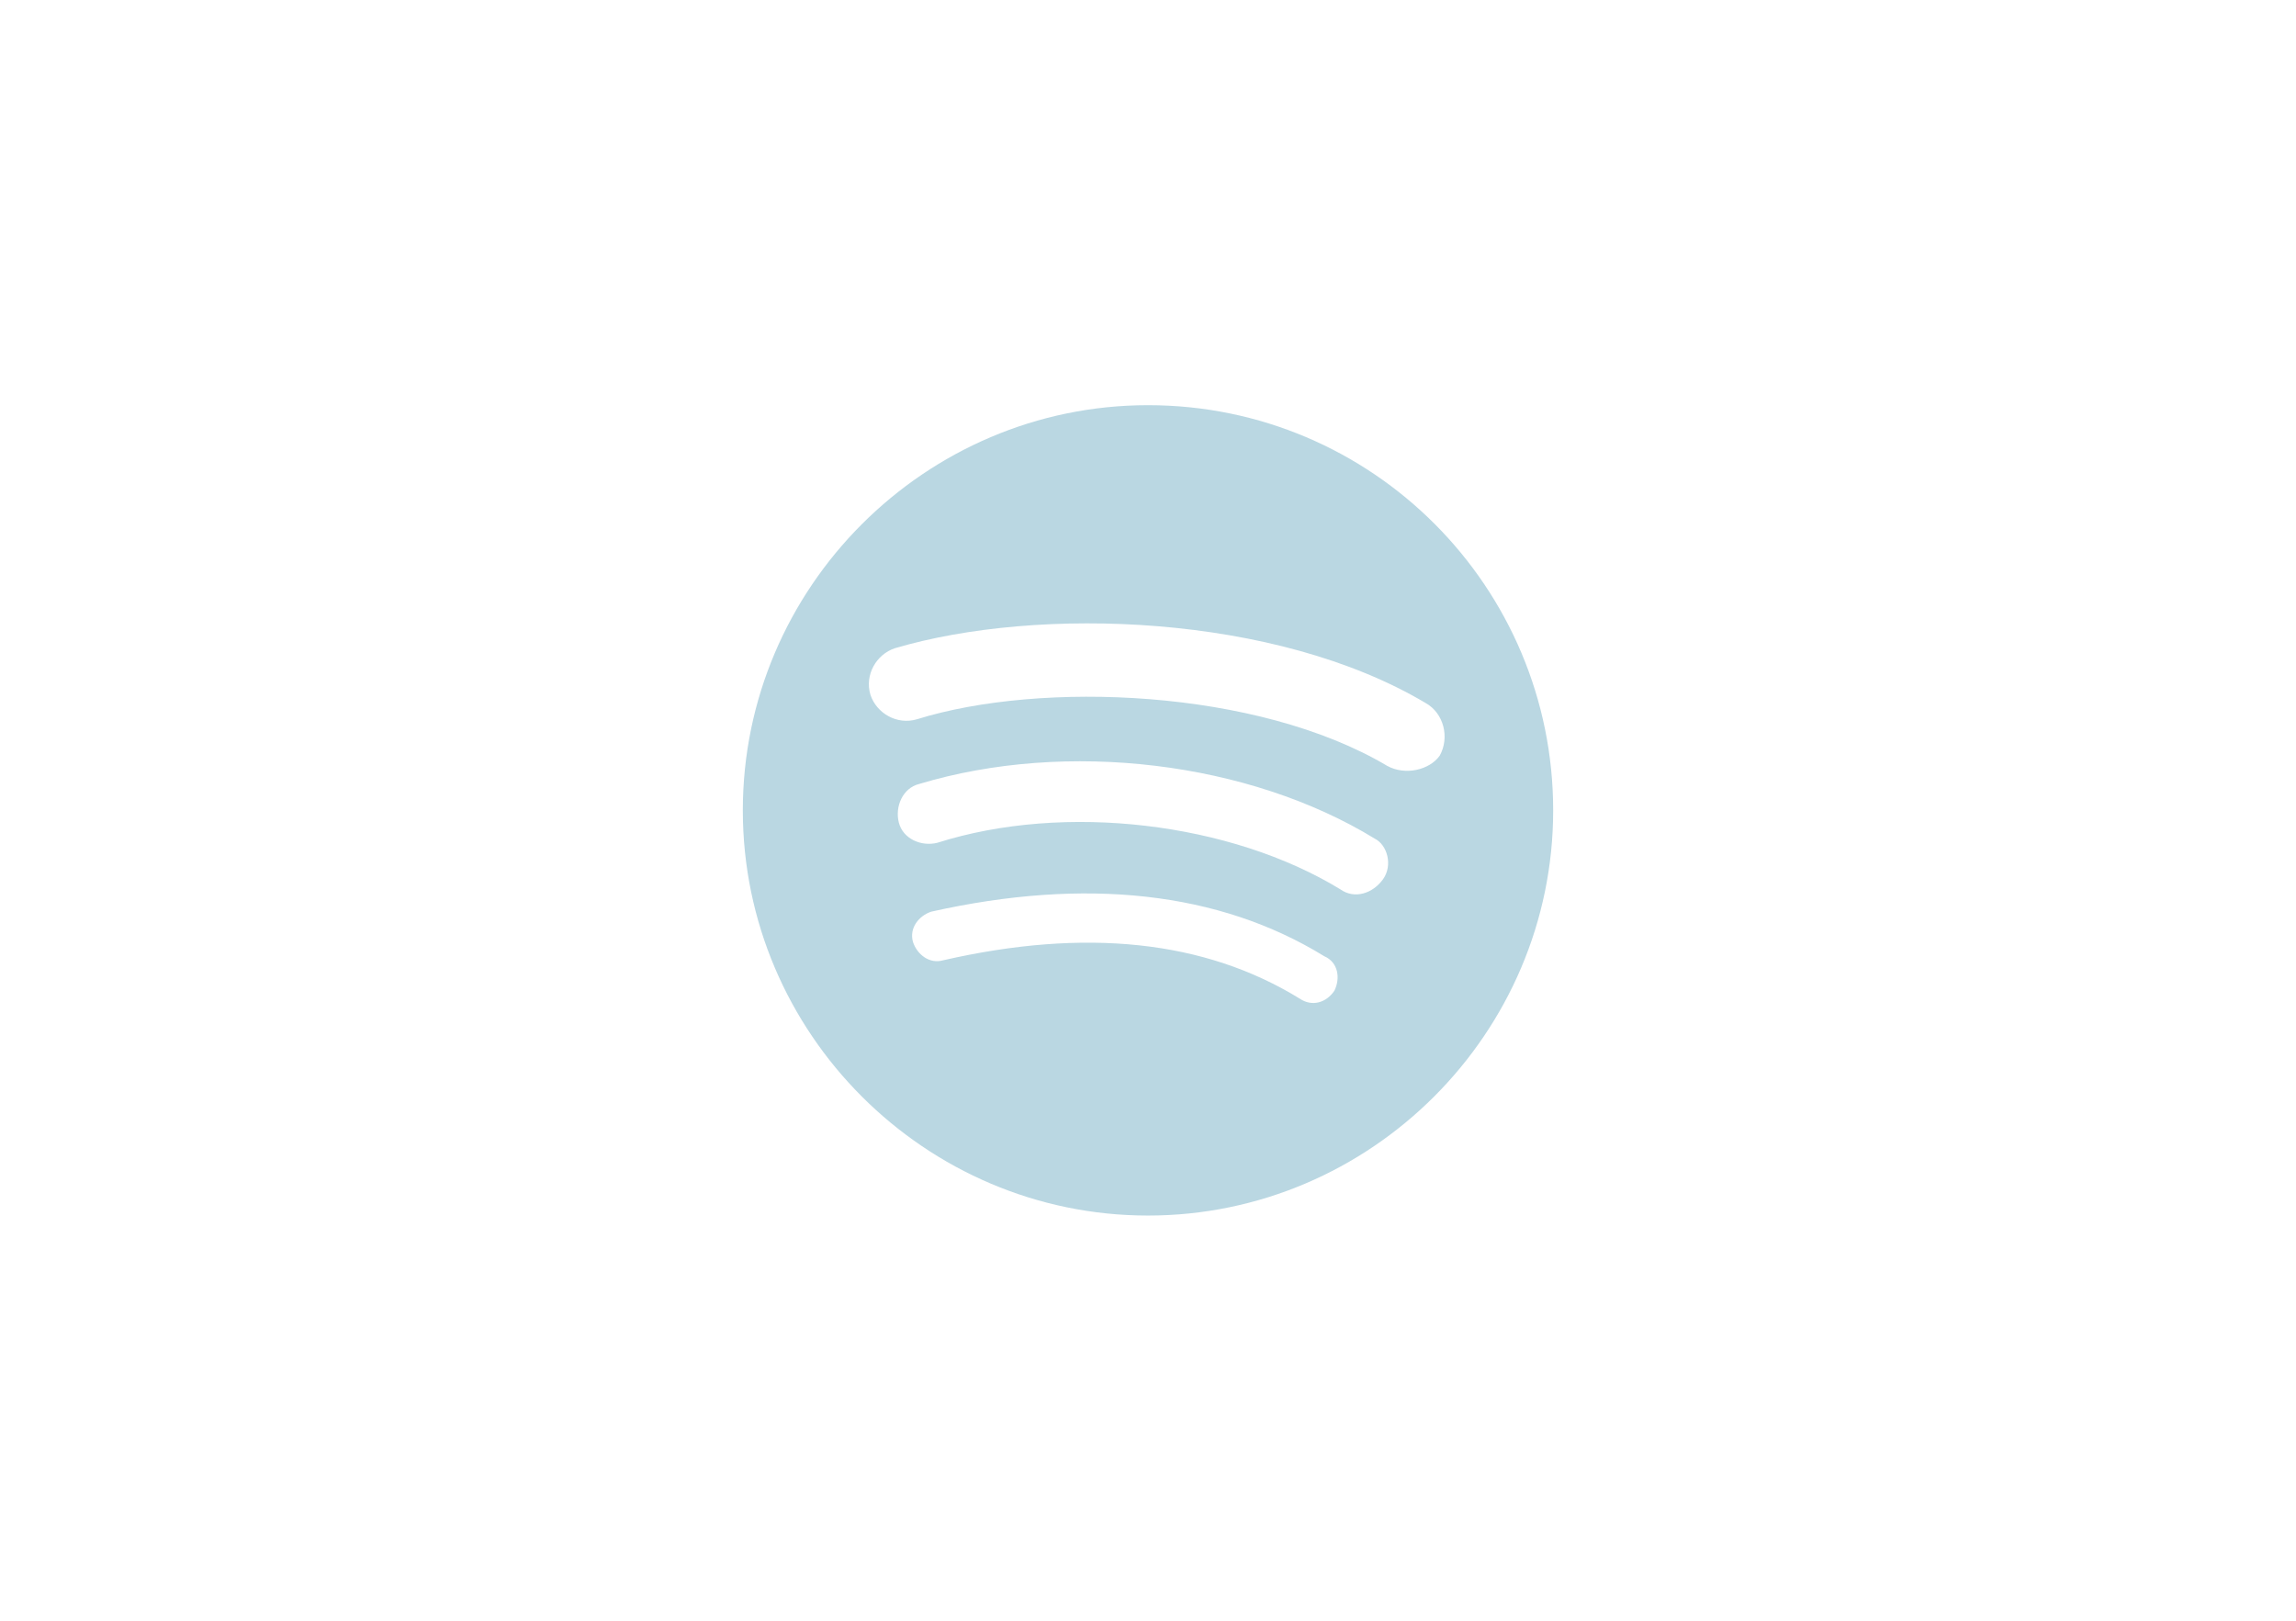
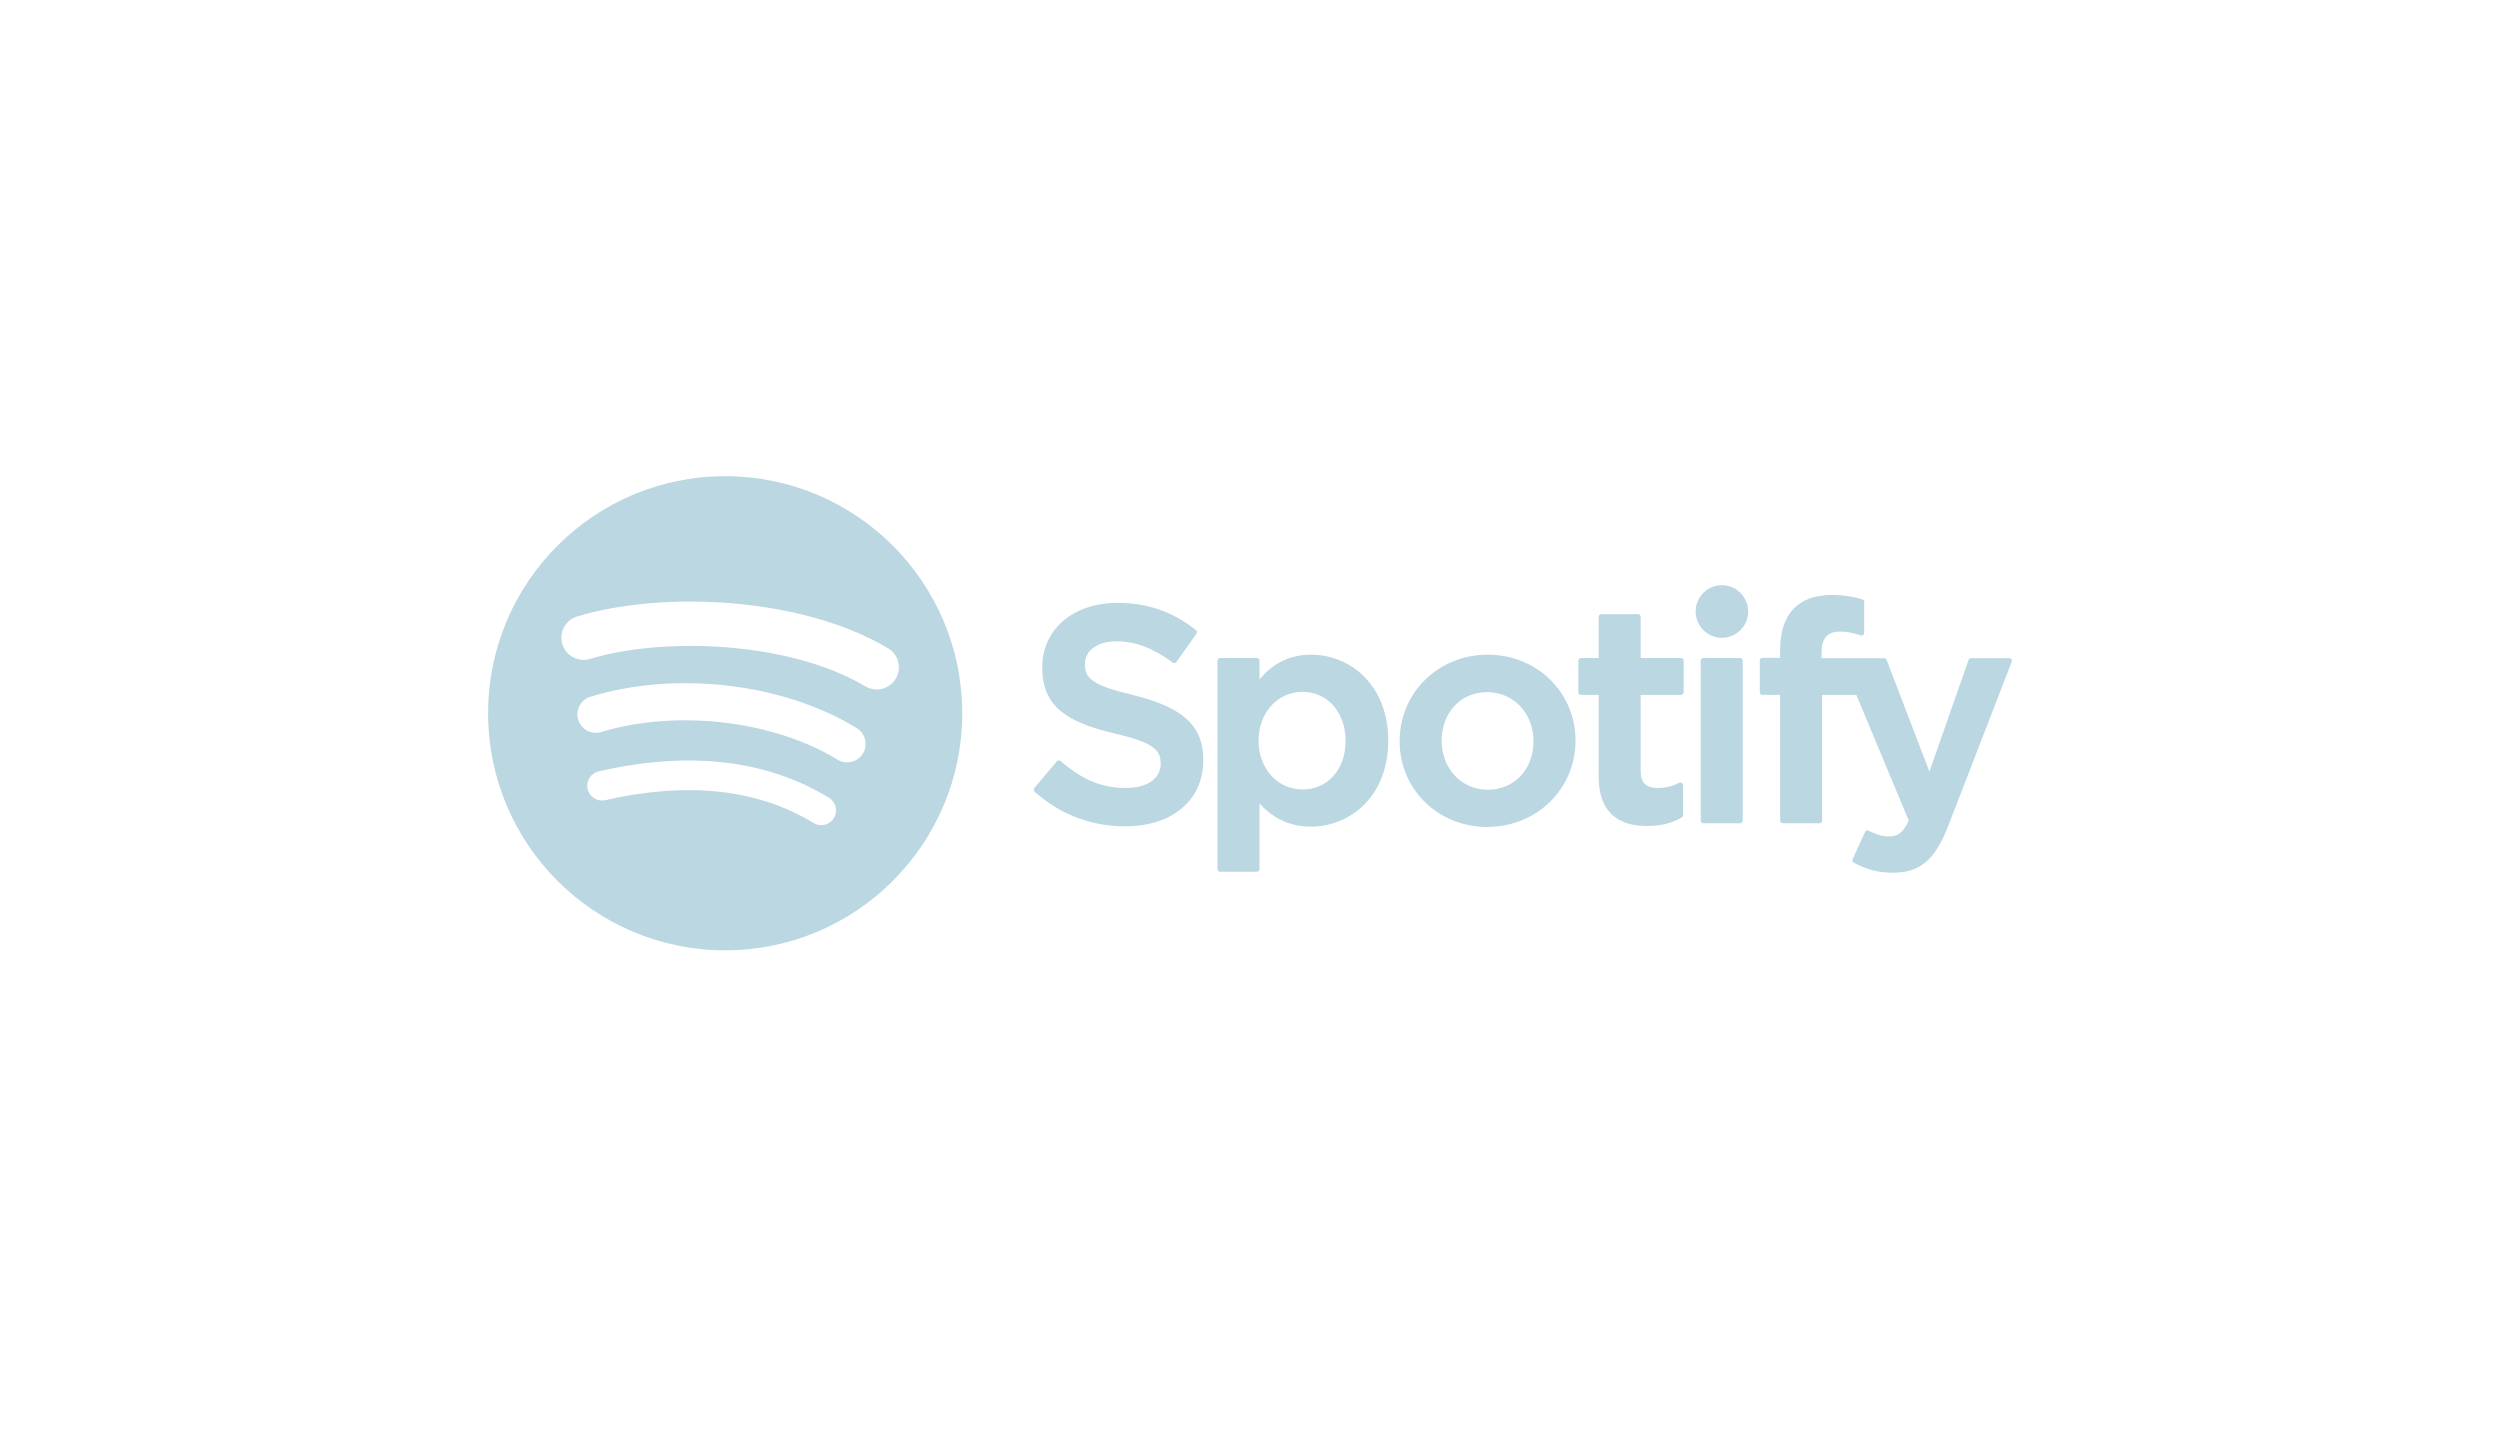
- <svg xmlns="http://www.w3.org/2000/svg" width="340" height="240" viewBox="0 0 340 240" fill="none">
-   <path transform="translate(110.0 60.0) scale(5.0)" d="M12 0C5.4 0 0 5.4 0 12s5.4 12 12 12 12-5.4 12-12S18.66 0 12 0zm5.521 17.34c-.24.359-.66.48-1.021.24-2.82-1.74-6.36-2.101-10.561-1.141-.418.122-.779-.179-.899-.539-.12-.421.18-.78.54-.9 4.56-1.021 8.52-.6 11.64 1.32.42.18.479.659.301 1.02zm1.44-3.3c-.301.42-.841.6-1.262.3-3.239-1.98-8.159-2.58-11.939-1.38-.479.12-1.02-.12-1.14-.6-.12-.48.12-1.021.6-1.141C9.6 9.9 15 10.561 18.72 12.84c.361.181.54.78.241 1.2zm.12-3.36C15.24 8.4 8.82 8.16 5.16 9.301c-.6.179-1.2-.181-1.38-.721-.18-.601.18-1.2.72-1.381 4.26-1.26 11.28-1.02 15.721 1.621.539.3.719 1.02.419 1.56-.299.421-1.02.599-1.559.3z" fill="#BAD7E2" />
+ <svg xmlns="http://www.w3.org/2000/svg" width="420" height="240" viewBox="0 0 420 240" fill="none">
+   <g transform="translate(82.00 80.00) scale(0.5)" fill="#BAD7E2">
+     <path fill="#BAD7E2" d="M79.655 0C35.664 0 0 35.663 0 79.654c0 43.993 35.664 79.653 79.655 79.653c43.996 0 79.656-35.66 79.656-79.653c0-43.988-35.66-79.65-79.657-79.65zm36.53 114.884a4.963 4.963 0 0 1-6.83 1.646c-18.702-11.424-42.246-14.011-69.973-7.676a4.967 4.967 0 0 1-5.944-3.738a4.96 4.96 0 0 1 3.734-5.945c30.343-6.933 56.37-3.948 77.367 8.884a4.965 4.965 0 0 1 1.645 6.83m9.75-21.689c-1.799 2.922-5.622 3.845-8.543 2.047c-21.41-13.16-54.049-16.972-79.374-9.284a6.22 6.22 0 0 1-7.75-4.138a6.22 6.22 0 0 1 4.141-7.745c28.929-8.778 64.892-4.526 89.48 10.583c2.92 1.798 3.843 5.622 2.045 8.538m.836-22.585C101.1 55.362 58.742 53.96 34.231 61.4c-3.936 1.194-8.098-1.028-9.29-4.964a7.453 7.453 0 0 1 4.965-9.294c28.137-8.542 74.912-6.892 104.469 10.655a7.44 7.44 0 0 1 2.606 10.209c-2.092 3.54-6.677 4.707-10.206 2.605zm89.944 2.922c-13.754-3.28-16.198-5.581-16.198-10.418c0-4.57 4.299-7.645 10.7-7.645c6.202 0 12.347 2.336 18.796 7.143c.19.145.437.203.675.165a.9.9 0 0 0 .6-.367l6.715-9.466a.903.903 0 0 0-.171-1.225c-7.676-6.157-16.313-9.15-26.415-9.15c-14.848 0-25.225 8.911-25.225 21.662c0 13.673 8.95 18.515 24.417 22.252c13.155 3.031 15.38 5.57 15.38 10.11c0 5.032-4.49 8.161-11.718 8.161c-8.028 0-14.582-2.71-21.906-9.046a.93.93 0 0 0-.656-.218a.9.9 0 0 0-.619.313l-7.533 8.96a.906.906 0 0 0 .086 1.256c8.522 7.61 19.004 11.624 30.323 11.624c16 0 26.339-8.742 26.339-22.277c.028-11.421-6.81-17.746-23.561-21.821zm59.792-13.564c-6.934 0-12.622 2.732-17.321 8.33V62c0-.498-.4-.903-.894-.903h-12.318a.9.9 0 0 0-.894.902v70.009c0 .494.4.903.894.903h12.318a.9.9 0 0 0 .894-.903v-22.097c4.699 5.26 10.387 7.838 17.32 7.838c12.89 0 25.94-9.92 25.94-28.886c.019-18.97-13.032-28.894-25.93-28.894zm11.614 28.893c0 9.653-5.945 16.397-14.468 16.397c-8.418 0-14.772-7.048-14.772-16.397c0-9.35 6.354-16.397 14.772-16.397c8.38 0 14.468 6.893 14.468 16.396m47.759-28.893c-16.598 0-29.601 12.78-29.601 29.1c0 16.143 12.917 28.784 29.401 28.784c16.655 0 29.696-12.736 29.696-28.991c0-16.2-12.955-28.89-29.496-28.89zm0 45.385c-8.827 0-15.485-7.096-15.485-16.497c0-9.444 6.43-16.298 15.285-16.298c8.884 0 15.58 7.093 15.58 16.504c0 9.443-6.468 16.291-15.38 16.291m64.937-44.258h-13.554V47.24c0-.497-.4-.902-.894-.902H374.05a.906.906 0 0 0-.904.902v13.855h-5.916a.9.9 0 0 0-.894.902v10.584a.9.9 0 0 0 .894.903h5.916v27.39c0 11.062 5.508 16.674 16.38 16.674c4.413 0 8.075-.914 11.528-2.873a.88.88 0 0 0 .457-.78v-10.083a.9.9 0 0 0-.428-.76a.87.87 0 0 0-.876-.039c-2.368 1.19-4.66 1.741-7.229 1.741c-3.947 0-5.716-1.798-5.716-5.812V73.49h13.554a.9.9 0 0 0 .894-.903V62.003a.873.873 0 0 0-.884-.903zm47.217.054v-1.702c0-5.006 1.921-7.238 6.22-7.238c2.57 0 4.633.51 6.945 1.28a.895.895 0 0 0 1.18-.858l-.001-10.377a.89.89 0 0 0-.637-.865c-2.435-.726-5.555-1.47-10.235-1.47c-11.367 0-17.388 6.405-17.388 18.516v2.606H428.2a.906.906 0 0 0-.904.902v10.638c0 .497.41.903.904.903h5.916v42.237c0 .504.41.904.904.904h12.308c.504 0 .904-.4.904-.904V73.487h11.5l17.616 42.234c-1.998 4.433-3.967 5.317-6.65 5.317c-2.168 0-4.46-.646-6.79-1.93a.98.98 0 0 0-.714-.067a.9.9 0 0 0-.533.485l-4.175 9.16a.9.9 0 0 0 .39 1.17c4.356 2.359 8.284 3.367 13.145 3.367c9.093 0 14.125-4.242 18.548-15.637l21.364-55.204a.88.88 0 0 0-.095-.838a.88.88 0 0 0-.733-.392h-12.822a.9.9 0 0 0-.856.605l-13.136 37.509l-14.382-37.534a.9.9 0 0 0-.837-.58h-21.04zm-27.375-.054h-12.318a.907.907 0 0 0-.903.902v53.724c0 .504.409.904.903.904h12.318c.495 0 .904-.4.904-.904v-53.72a.9.9 0 0 0-.904-.903zm-6.088-24.464c-4.88 0-8.836 3.95-8.836 8.828a8.835 8.835 0 0 0 8.836 8.836c4.88 0 8.827-3.954 8.827-8.836a8.83 8.83 0 0 0-8.827-8.828" />
+   </g>
</svg>
